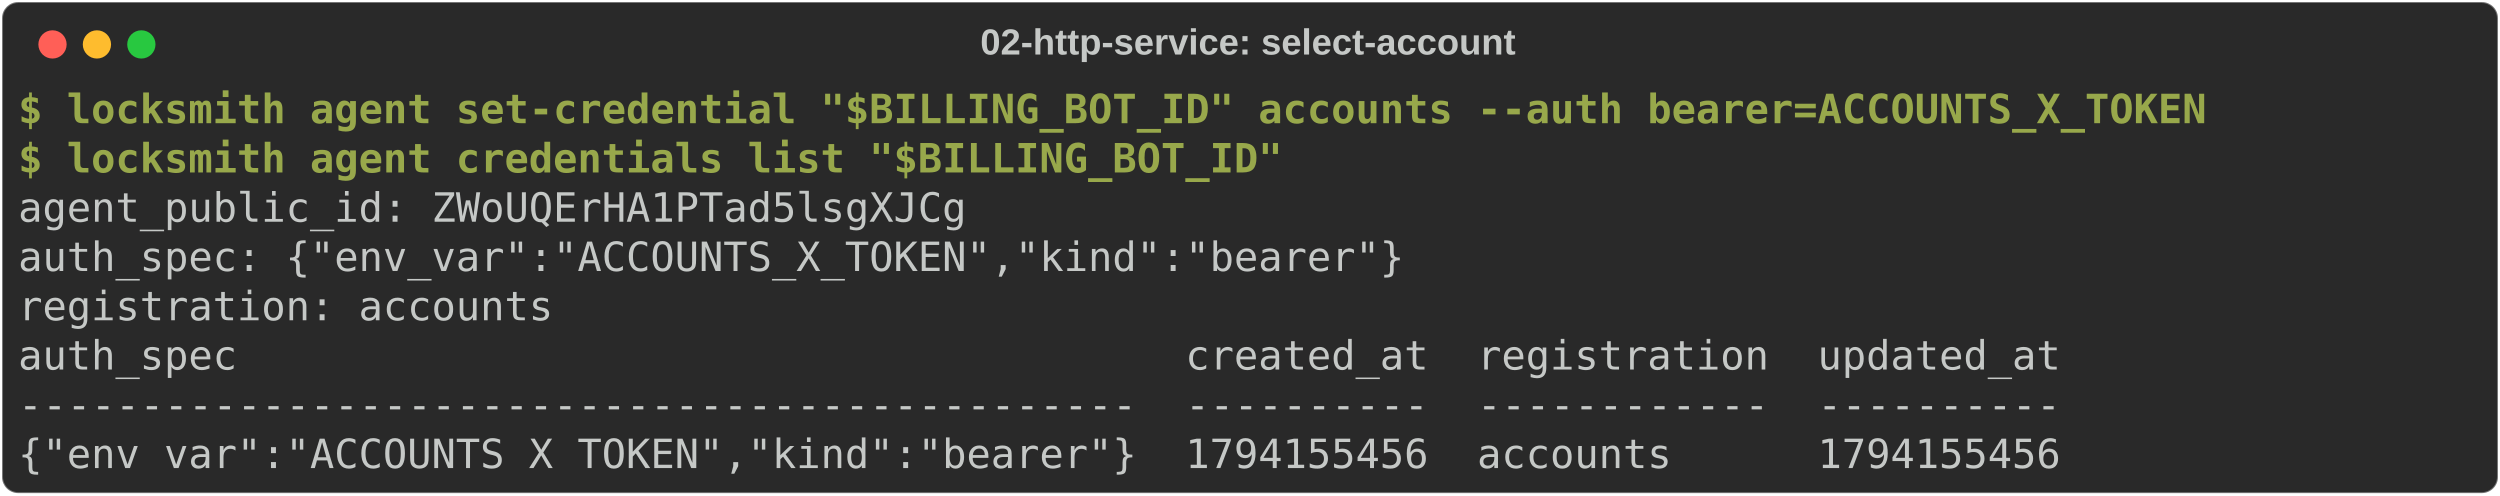
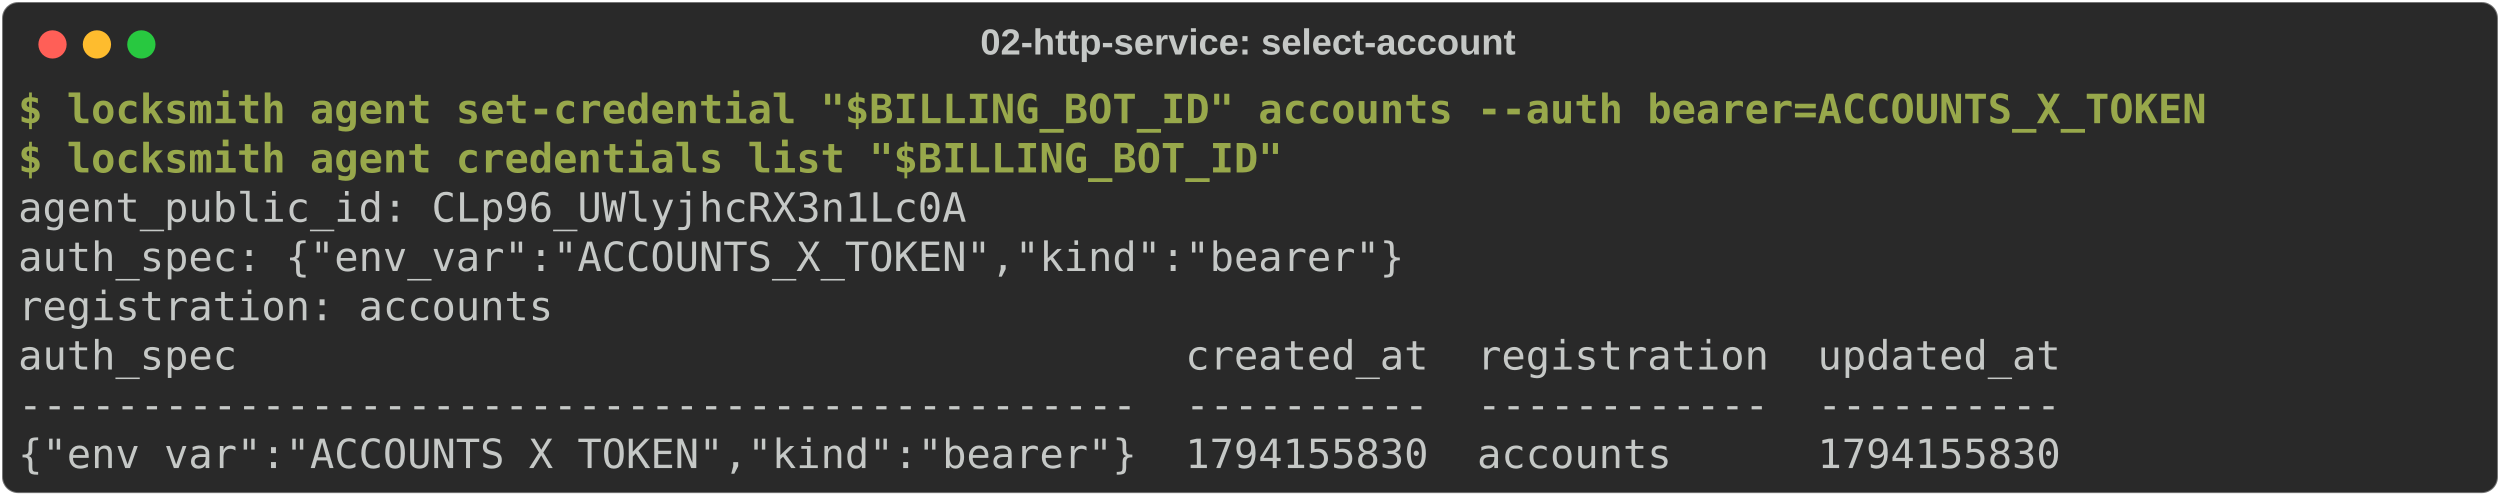
<svg xmlns="http://www.w3.org/2000/svg" class="rich-terminal" viewBox="0 0 1238 245.2">
  <style>

    @font-face {
        font-family: "Fira Code";
        src: local("FiraCode-Regular"),
                url("https://cdnjs.cloudflare.com/ajax/libs/firacode/6.2.0/woff2/FiraCode-Regular.woff2") format("woff2"),
                url("https://cdnjs.cloudflare.com/ajax/libs/firacode/6.2.0/woff/FiraCode-Regular.woff") format("woff");
        font-style: normal;
        font-weight: 400;
    }
    @font-face {
        font-family: "Fira Code";
        src: local("FiraCode-Bold"),
                url("https://cdnjs.cloudflare.com/ajax/libs/firacode/6.2.0/woff2/FiraCode-Bold.woff2") format("woff2"),
                url("https://cdnjs.cloudflare.com/ajax/libs/firacode/6.2.0/woff/FiraCode-Bold.woff") format("woff");
        font-style: bold;
        font-weight: 700;
    }

-     .terminal-264572047-matrix {
+     .terminal-2699168847-matrix {
        font-family: Fira Code, monospace;
        font-size: 20px;
        line-height: 24.4px;
        font-variant-east-asian: full-width;
    }

-     .terminal-264572047-title {
+     .terminal-2699168847-title {
        font-size: 18px;
        font-weight: bold;
        font-family: arial;
    }

-     .terminal-264572047-r1 { fill: #98a84b;font-weight: bold }
- .terminal-264572047-r2 { fill: #c5c8c6 }
+     .terminal-2699168847-r1 { fill: #98a84b;font-weight: bold }
+ .terminal-2699168847-r2 { fill: #c5c8c6 }
    </style>
  <defs>
-     <clipPath id="terminal-264572047-clip-terminal">
+     <clipPath id="terminal-2699168847-clip-terminal">
      <rect x="0" y="0" width="1219.0" height="194.2" />
    </clipPath>
-     <clipPath id="terminal-264572047-line-0">
+     <clipPath id="terminal-2699168847-line-0">
      <rect x="0" y="1.5" width="1220" height="24.65" />
    </clipPath>
-     <clipPath id="terminal-264572047-line-1">
+     <clipPath id="terminal-2699168847-line-1">
      <rect x="0" y="25.9" width="1220" height="24.65" />
    </clipPath>
-     <clipPath id="terminal-264572047-line-2">
+     <clipPath id="terminal-2699168847-line-2">
      <rect x="0" y="50.3" width="1220" height="24.65" />
    </clipPath>
-     <clipPath id="terminal-264572047-line-3">
+     <clipPath id="terminal-2699168847-line-3">
      <rect x="0" y="74.7" width="1220" height="24.65" />
    </clipPath>
-     <clipPath id="terminal-264572047-line-4">
+     <clipPath id="terminal-2699168847-line-4">
      <rect x="0" y="99.1" width="1220" height="24.65" />
    </clipPath>
-     <clipPath id="terminal-264572047-line-5">
+     <clipPath id="terminal-2699168847-line-5">
      <rect x="0" y="123.5" width="1220" height="24.65" />
    </clipPath>
-     <clipPath id="terminal-264572047-line-6">
+     <clipPath id="terminal-2699168847-line-6">
      <rect x="0" y="147.9" width="1220" height="24.65" />
    </clipPath>
  </defs>
  <rect fill="#292929" stroke="rgba(255,255,255,0.35)" stroke-width="1" x="1" y="1" width="1236" height="243.2" rx="8" />
-   <text class="terminal-264572047-title" fill="#c5c8c6" text-anchor="middle" x="618" y="27">02-http-service: select-account</text>
+   <text class="terminal-2699168847-title" fill="#c5c8c6" text-anchor="middle" x="618" y="27">02-http-service: select-account</text>
  <g transform="translate(26,22)">
    <circle cx="0" cy="0" r="7" fill="#ff5f57" />
    <circle cx="22" cy="0" r="7" fill="#febc2e" />
    <circle cx="44" cy="0" r="7" fill="#28c840" />
  </g>
-   <g transform="translate(9, 41)" clip-path="url(#terminal-264572047-clip-terminal)">
-     <g class="terminal-264572047-matrix">
-       <text class="terminal-264572047-r1" x="0" y="20" textLength="1098" clip-path="url(#terminal-264572047-line-0)">$ locksmith agent set-credential "$BILLING_BOT_ID" accounts --auth bearer=ACCOUNTS_X_TOKEN</text>
-       <text class="terminal-264572047-r2" x="1220" y="20" textLength="12.2" clip-path="url(#terminal-264572047-line-0)">
+   <g transform="translate(9, 41)" clip-path="url(#terminal-2699168847-clip-terminal)">
+     <g class="terminal-2699168847-matrix">
+       <text class="terminal-2699168847-r1" x="0" y="20" textLength="1098" clip-path="url(#terminal-2699168847-line-0)">$ locksmith agent set-credential "$BILLING_BOT_ID" accounts --auth bearer=ACCOUNTS_X_TOKEN</text>
+       <text class="terminal-2699168847-r2" x="1220" y="20" textLength="12.2" clip-path="url(#terminal-2699168847-line-0)">
</text>
-       <text class="terminal-264572047-r1" x="0" y="44.4" textLength="634.4" clip-path="url(#terminal-264572047-line-1)">$ locksmith agent credentials list "$BILLING_BOT_ID"</text>
-       <text class="terminal-264572047-r2" x="1220" y="44.4" textLength="12.2" clip-path="url(#terminal-264572047-line-1)">
+       <text class="terminal-2699168847-r1" x="0" y="44.4" textLength="634.4" clip-path="url(#terminal-2699168847-line-1)">$ locksmith agent credentials list "$BILLING_BOT_ID"</text>
+       <text class="terminal-2699168847-r2" x="1220" y="44.4" textLength="12.2" clip-path="url(#terminal-2699168847-line-1)">
</text>
-       <text class="terminal-264572047-r2" x="0" y="68.8" textLength="475.8" clip-path="url(#terminal-264572047-line-2)">agent_public_id: ZWoUQErHA1PTad5lsgXJCg</text>
-       <text class="terminal-264572047-r2" x="1220" y="68.8" textLength="12.2" clip-path="url(#terminal-264572047-line-2)">
+       <text class="terminal-2699168847-r2" x="0" y="68.8" textLength="475.8" clip-path="url(#terminal-2699168847-line-2)">agent_public_id: CLp96_UWlyjhcRX3n1Lc0A</text>
+       <text class="terminal-2699168847-r2" x="1220" y="68.8" textLength="12.2" clip-path="url(#terminal-2699168847-line-2)">
</text>
-       <text class="terminal-264572047-r2" x="0" y="93.2" textLength="695.4" clip-path="url(#terminal-264572047-line-3)">auth_spec: {"env_var":"ACCOUNTS_X_TOKEN","kind":"bearer"}</text>
-       <text class="terminal-264572047-r2" x="1220" y="93.2" textLength="12.2" clip-path="url(#terminal-264572047-line-3)">
+       <text class="terminal-2699168847-r2" x="0" y="93.2" textLength="695.4" clip-path="url(#terminal-2699168847-line-3)">auth_spec: {"env_var":"ACCOUNTS_X_TOKEN","kind":"bearer"}</text>
+       <text class="terminal-2699168847-r2" x="1220" y="93.2" textLength="12.2" clip-path="url(#terminal-2699168847-line-3)">
</text>
-       <text class="terminal-264572047-r2" x="0" y="117.6" textLength="268.4" clip-path="url(#terminal-264572047-line-4)">registration: accounts</text>
-       <text class="terminal-264572047-r2" x="1220" y="117.6" textLength="12.2" clip-path="url(#terminal-264572047-line-4)">
+       <text class="terminal-2699168847-r2" x="0" y="117.6" textLength="268.4" clip-path="url(#terminal-2699168847-line-4)">registration: accounts</text>
+       <text class="terminal-2699168847-r2" x="1220" y="117.6" textLength="12.2" clip-path="url(#terminal-2699168847-line-4)">
</text>
-       <text class="terminal-264572047-r2" x="0" y="142" textLength="1024.8" clip-path="url(#terminal-264572047-line-5)">auth_spec                                       created_at  registration  updated_at</text>
-       <text class="terminal-264572047-r2" x="1220" y="142" textLength="12.2" clip-path="url(#terminal-264572047-line-5)">
+       <text class="terminal-2699168847-r2" x="0" y="142" textLength="1024.8" clip-path="url(#terminal-2699168847-line-5)">auth_spec                                       created_at  registration  updated_at</text>
+       <text class="terminal-2699168847-r2" x="1220" y="142" textLength="12.2" clip-path="url(#terminal-2699168847-line-5)">
</text>
-       <text class="terminal-264572047-r2" x="0" y="166.4" textLength="1024.8" clip-path="url(#terminal-264572047-line-6)">----------------------------------------------  ----------  ------------  ----------</text>
-       <text class="terminal-264572047-r2" x="1220" y="166.4" textLength="12.2" clip-path="url(#terminal-264572047-line-6)">
+       <text class="terminal-2699168847-r2" x="0" y="166.4" textLength="1024.8" clip-path="url(#terminal-2699168847-line-6)">----------------------------------------------  ----------  ------------  ----------</text>
+       <text class="terminal-2699168847-r2" x="1220" y="166.4" textLength="12.2" clip-path="url(#terminal-2699168847-line-6)">
</text>
-       <text class="terminal-264572047-r2" x="0" y="190.8" textLength="1024.8" clip-path="url(#terminal-264572047-line-7)">{"env_var":"ACCOUNTS_X_TOKEN","kind":"bearer"}  1794155456  accounts      1794155456</text>
-       <text class="terminal-264572047-r2" x="1220" y="190.8" textLength="12.2" clip-path="url(#terminal-264572047-line-7)">
+       <text class="terminal-2699168847-r2" x="0" y="190.8" textLength="1024.8" clip-path="url(#terminal-2699168847-line-7)">{"env_var":"ACCOUNTS_X_TOKEN","kind":"bearer"}  1794155830  accounts      1794155830</text>
+       <text class="terminal-2699168847-r2" x="1220" y="190.8" textLength="12.2" clip-path="url(#terminal-2699168847-line-7)">
</text>
    </g>
  </g>
</svg>
